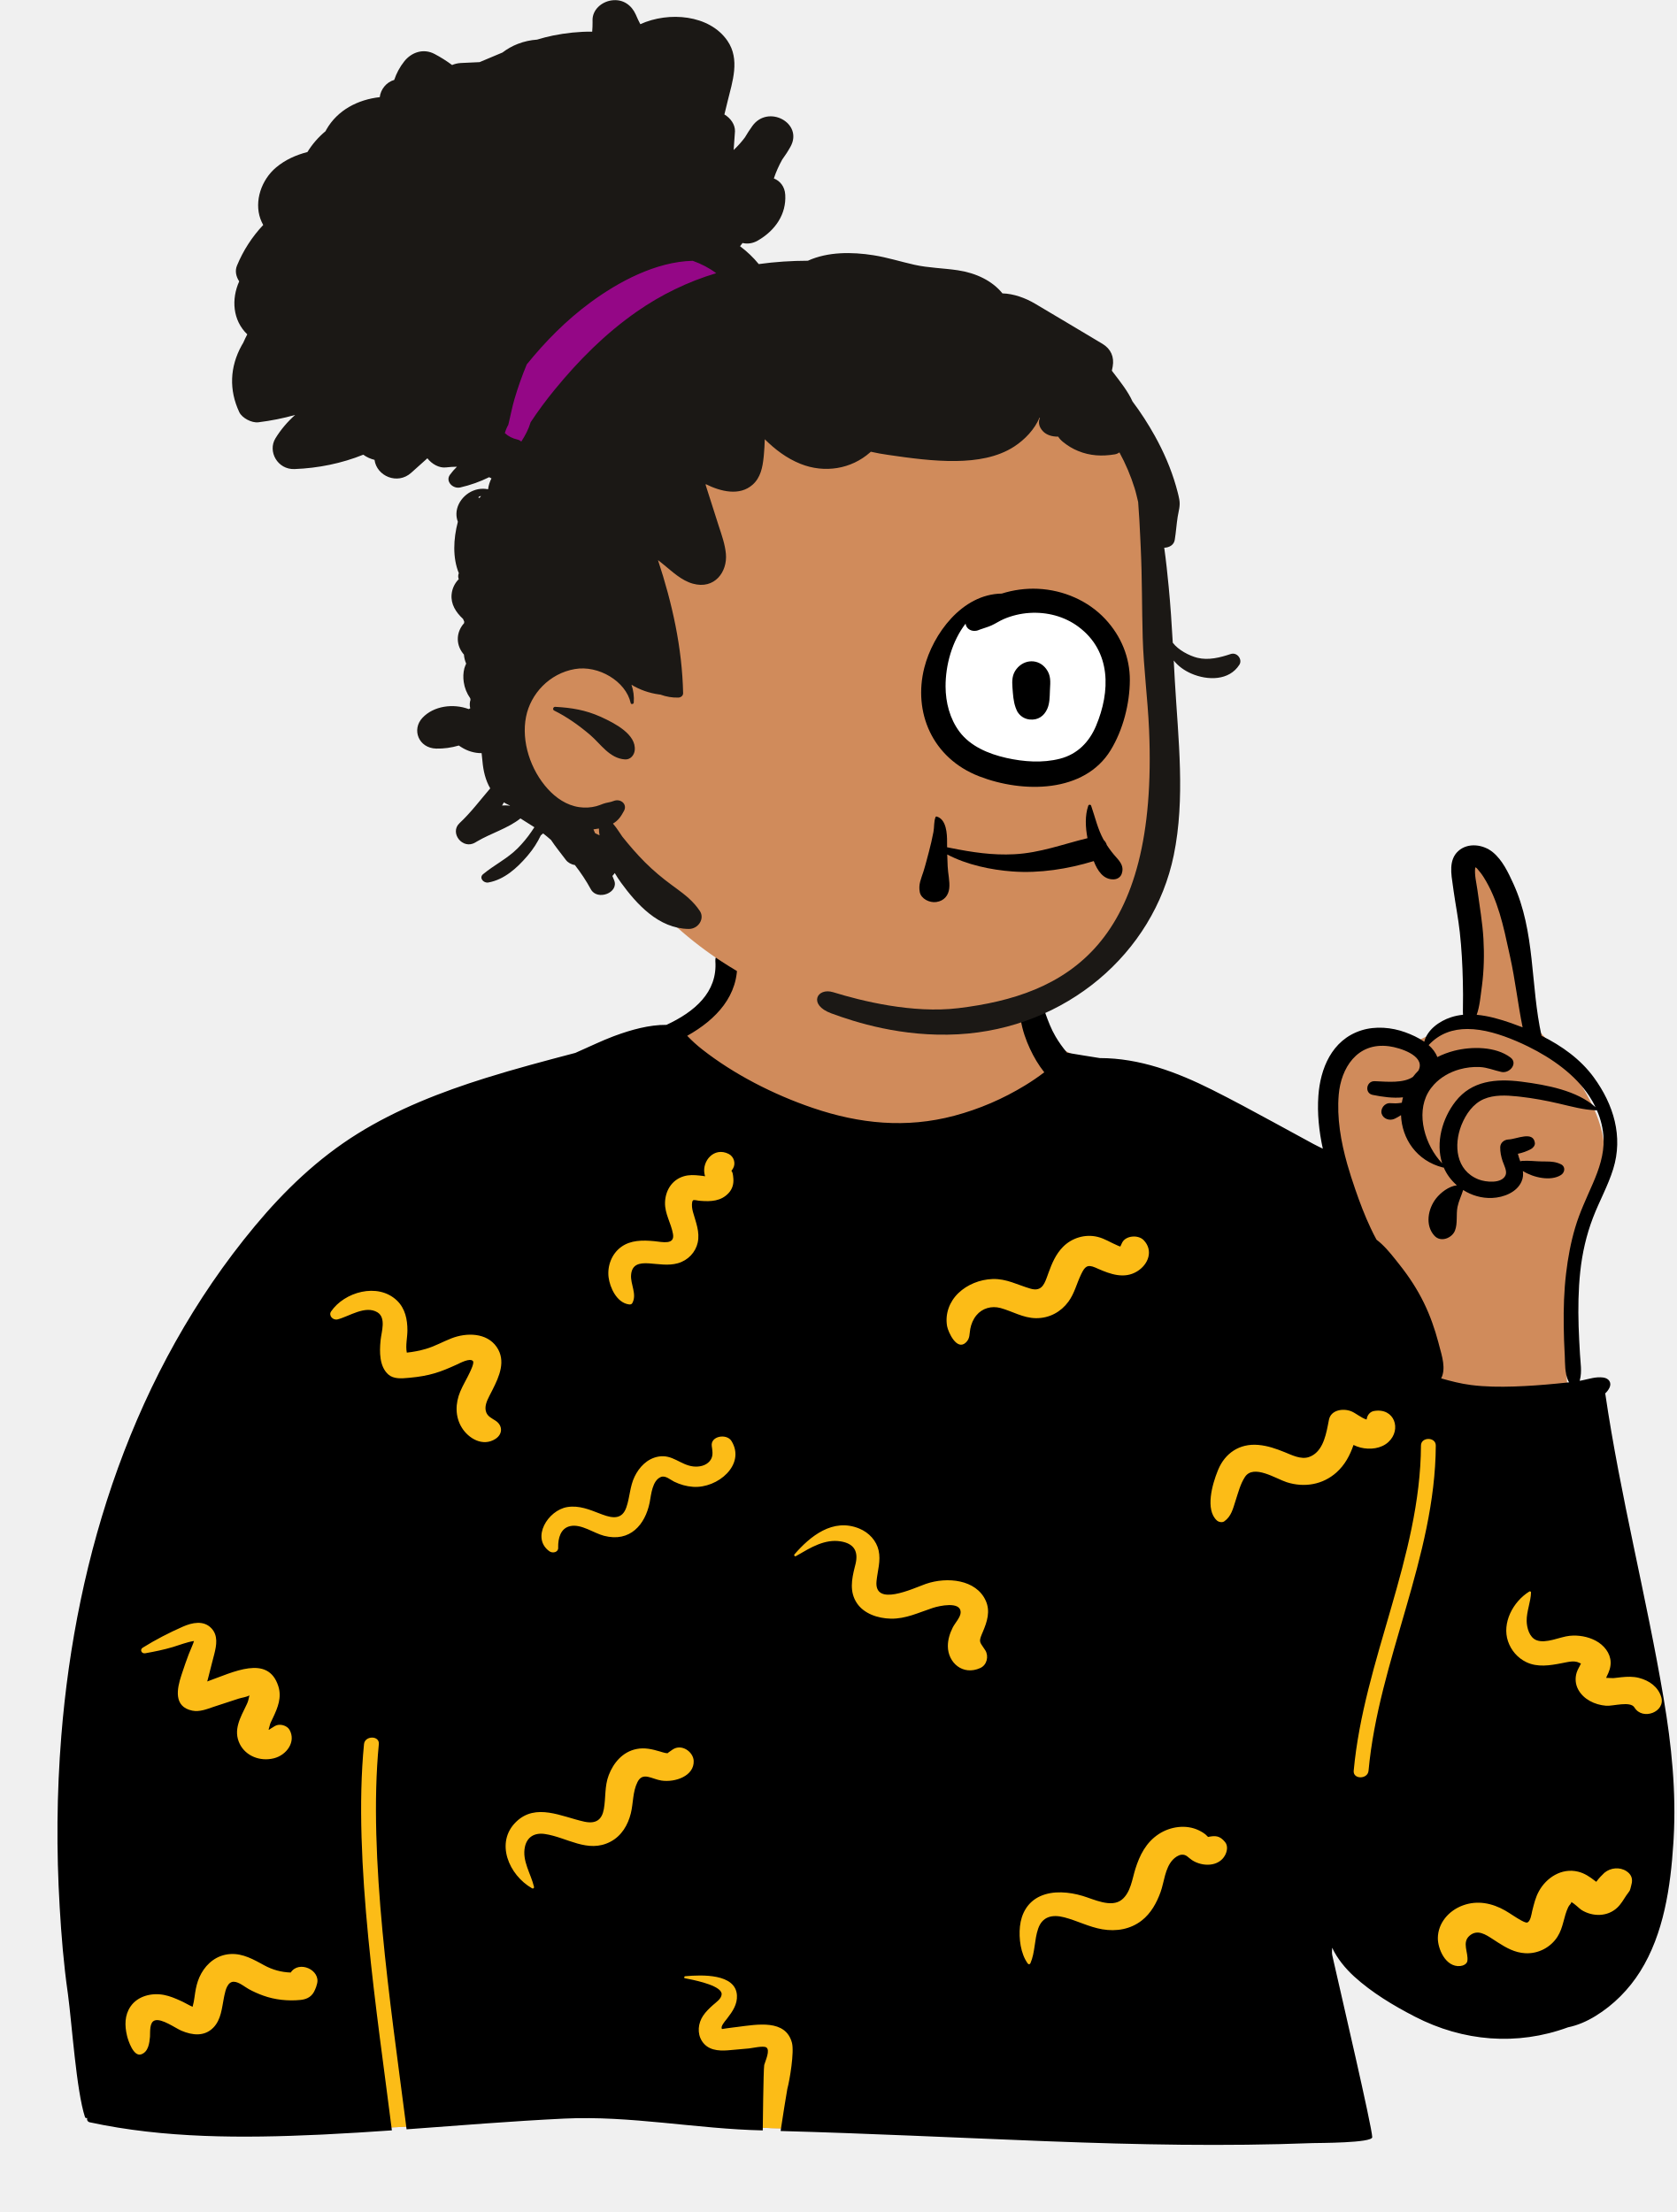
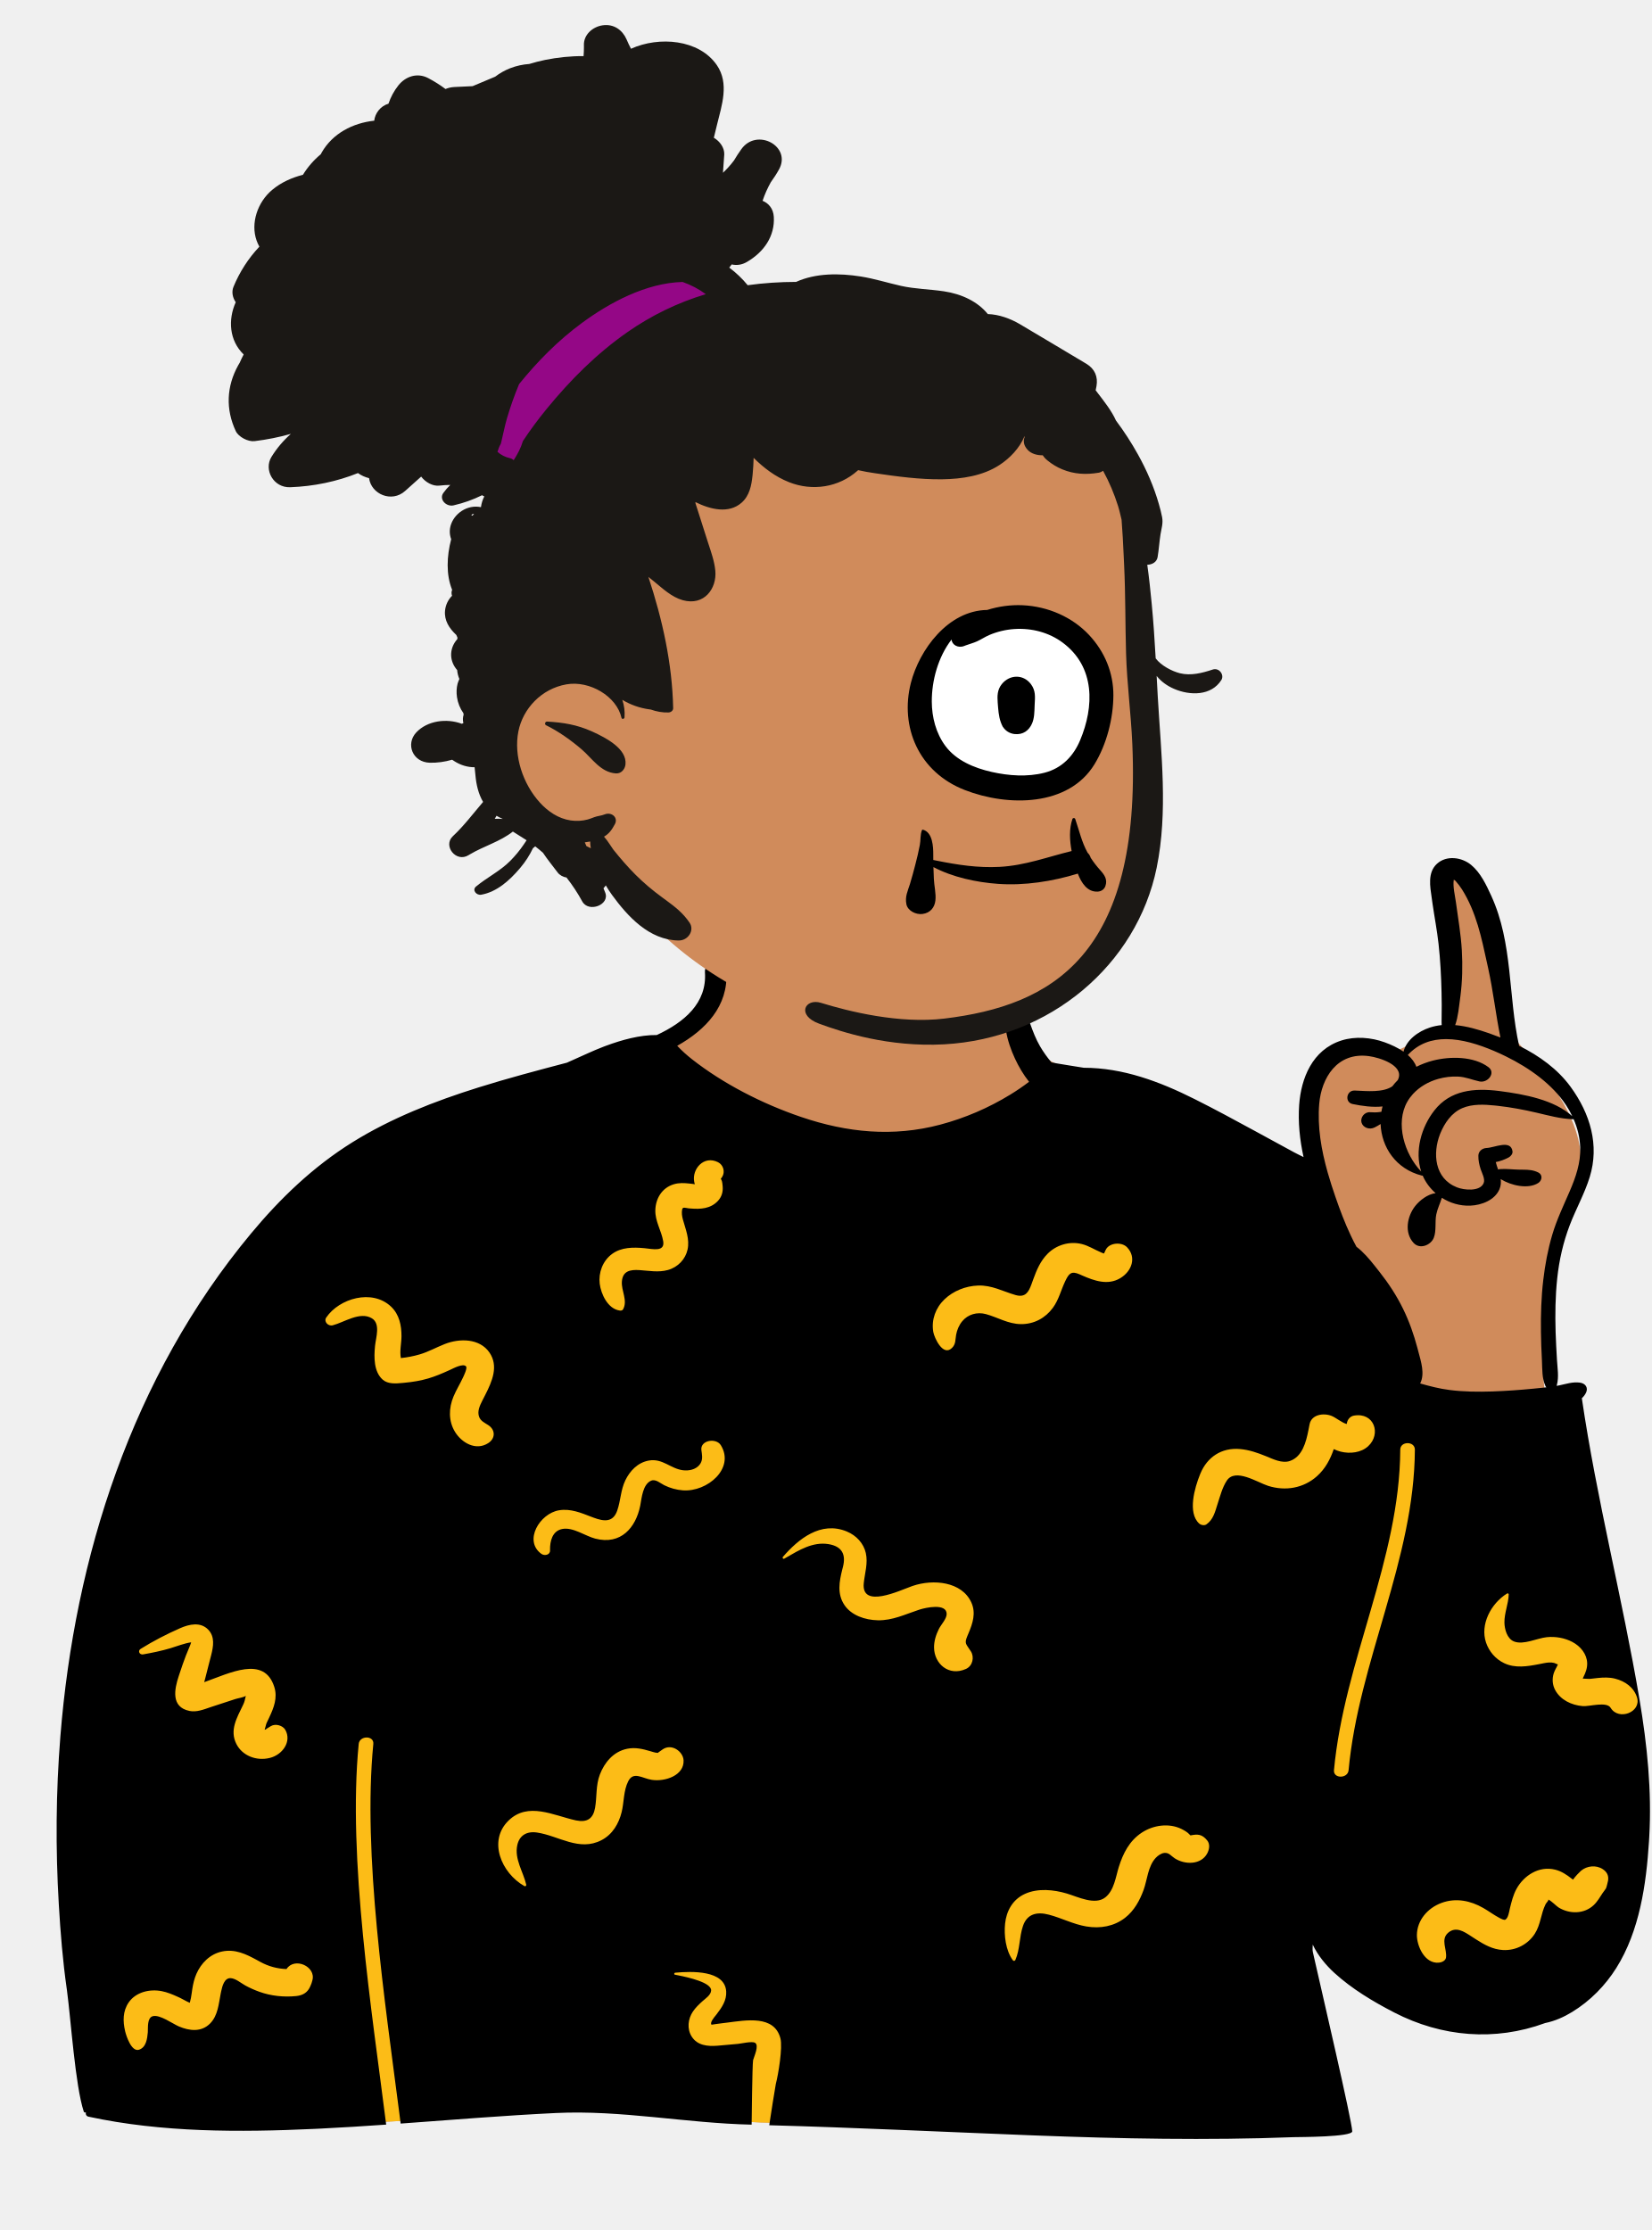
- <svg xmlns="http://www.w3.org/2000/svg" width="222" height="293" viewBox="0 0 222 293" fill="none">
+ <svg xmlns="http://www.w3.org/2000/svg" width="200" height="270" viewBox="0 0 222 293" fill="none">
  <path fill-rule="evenodd" clip-rule="evenodd" d="M202.083 133.076C199.55 126.636 201.452 118.482 196.232 113.153C194.688 112.287 193.869 112.769 193.234 114.28C192.85 116.268 191.951 123.112 195.184 123.109C195.591 127.384 195.337 131.69 194.341 135.885C191.955 135.532 190.216 136.664 188.475 137.506C187.177 138.133 185.879 138.6 184.312 138.169C177.841 137.116 175.997 143.389 175.919 148.509C175.824 151.007 175.569 156.831 174.377 159.255C168.982 148.94 157.652 144.244 146.856 141.925C145.163 141.493 143.719 140.902 142.634 139.893C133.538 136.577 137.907 125.714 133.723 119.471C127.172 112.048 119.306 109.913 109.396 111.185C100.725 112.07 94.831 120.201 95.365 127.877C95.526 129.443 94.508 131.09 93.909 132.702C87.924 139.314 78.611 142.272 70.6 146.267C43.884 158.322 34.625 167.534 24.243 193.185C19.386 202.837 13.573 212.203 11.643 222.832C9.375 235.358 9.367 248.18 10.157 260.828C8.683 260.992 10.287 270.715 11.58 274.083C12.024 275.238 13.085 276.07 14.408 276.051C17.069 277.245 23.317 282.056 26.1 281.897C35.092 281.386 43.833 282.176 52.497 281.767C61.87 281.325 71.152 279.711 80.565 279.92C96.98 280.285 85.228 281.185 102.211 281.897C112.932 282.353 152.045 276.948 162.736 277.83C171.431 279.519 175.398 276.672 174.072 268.285C173.581 265.07 172.015 257.921 177.167 257.618C179.604 257.879 181.622 260.127 183.448 261.441C199.575 272.525 216.05 264.544 217.349 246.321C219.793 231.037 223.22 227.427 215.77 212.164C192.2 155.347 227.711 163.066 203.735 136.453C201.862 137.958 202.338 133.941 202.083 133.076Z" fill="#D08B5B" />
  <path fill-rule="evenodd" clip-rule="evenodd" d="M88.913 145.199C104.274 152.432 116.422 156.049 125.357 156.049C134.292 156.049 150.029 157.733 172.568 161.101L183.697 183.682L208.256 188.111L208.365 188.702C209.561 195.038 211.847 202.707 215.77 212.163C223.22 227.425 219.793 231.036 217.349 246.32C216.05 264.542 199.575 272.524 183.448 261.439C181.622 260.126 179.604 257.877 177.167 257.616C172.118 257.914 173.521 264.786 174.041 268.086L174.072 268.284C175.398 276.67 171.431 279.518 162.736 277.829C152.045 276.946 112.932 282.352 102.211 281.895C85.228 281.184 96.98 280.284 80.565 279.919C71.152 279.709 61.87 281.324 52.497 281.766C44.289 282.153 36.011 281.464 27.517 281.825L14.408 276.05C9.56 244.001 10.296 222.988 16.618 213.009C22.907 203.08 31.329 186.758 41.884 164.043C42.046 163.883 42.209 163.725 42.373 163.568L88.913 145.199Z" fill="#FCBC17" />
  <path fill-rule="evenodd" clip-rule="evenodd" d="M193.126 112.73C194.412 111.562 196.457 111.853 197.711 112.89C198.988 113.944 199.756 115.601 200.411 117.029C203.352 123.449 202.667 130.479 204.155 137.196C206.877 138.553 209.334 140.325 211.075 142.709C213.718 146.331 214.973 150.548 213.647 154.84C212.962 157.061 211.799 159.119 210.969 161.292C210.083 163.606 209.54 166.011 209.28 168.454C209.025 170.851 208.991 173.262 209.064 175.669C209.103 176.916 209.175 178.16 209.246 179.404C209.31 180.519 209.524 181.683 209.235 182.775L209.199 182.901C209.312 182.885 209.423 182.864 209.533 182.842C210.481 182.647 211.315 182.343 212.304 182.463C213.075 182.556 213.475 183.15 213.149 183.821C213.007 184.113 212.817 184.358 212.589 184.566C214.578 198.141 218.051 211.498 220.336 225.03C221.372 231.169 222.003 237.326 221.647 243.542L221.61 244.159C221.247 249.866 220.355 256.155 217.214 261.146C215.746 263.483 213.728 265.556 211.283 267.05C210.164 267.734 208.964 268.269 207.66 268.536C200.905 271.02 193.761 270.411 187.391 267.127C184.527 265.652 181.669 263.931 179.33 261.797C178.194 260.759 177.097 259.438 176.424 257.994C176.426 258.318 176.363 258.649 176.434 258.969L176.575 259.6C177.636 264.291 181.68 281.628 181.733 283.083C181.762 283.869 174.603 283.85 173.826 283.873L173.804 283.874C162.209 284.32 150.607 284.082 139.018 283.64L138.103 283.605C126.864 283.165 114.634 282.575 103.383 282.272L103.406 282.099C103.541 281.165 104.196 277.017 104.269 276.699L104.272 276.688C104.591 275.502 105.206 271.811 104.882 270.587C104.048 267.434 100.29 268.154 97.646 268.488L97.089 268.556C96.661 268.61 95.619 268.751 95.629 268.761C95.348 268.491 96.016 267.724 96.181 267.519L96.313 267.35C97.023 266.432 97.666 265.479 97.596 264.296C97.425 261.407 92.953 261.57 90.756 261.77C90.601 261.784 90.537 262.008 90.716 262.041L91.149 262.125C92.543 262.401 95.64 263.105 95.57 264.17C95.53 264.775 94.832 265.221 94.406 265.602C93.936 266.023 93.469 266.475 93.122 266.991C92.454 267.984 92.303 269.324 92.963 270.358C93.725 271.551 95.077 271.69 96.43 271.582L96.507 271.575C96.805 271.55 97.103 271.523 97.401 271.496L99.188 271.335C99.63 271.295 101.052 270.952 101.468 271.189C102.056 271.525 101.349 273.015 101.216 273.506L101.209 273.541C101.095 274.252 101.026 281.7 101.015 282.192C92.247 282.004 83.477 280.204 74.71 280.627C67.744 280.963 60.797 281.543 53.845 282.047L53.669 280.669C51.742 265.666 48.721 245.869 50.171 231.029C50.285 229.867 48.32 229.874 48.207 231.029C46.708 246.374 49.99 266.988 51.899 282.186C48.939 282.393 45.978 282.582 43.014 282.725L42.258 282.761C32.171 283.227 21.76 283.254 11.888 281.118C11.584 281.053 11.481 280.772 11.544 280.538C11.446 280.59 11.299 280.561 11.257 280.434C10.107 276.934 9.523 268.024 9.002 264.168L8.967 263.916C8.432 260.17 8.125 256.381 7.904 252.612C7.457 245.072 7.511 237.523 8.115 229.993C10.037 205.973 17.691 181.706 33.755 162.403C37.638 157.737 42.059 153.467 47.364 150.165C52.568 146.925 58.405 144.642 64.329 142.789C68.244 141.563 72.22 140.513 76.197 139.466C76.348 139.397 76.498 139.328 76.65 139.261L76.877 139.161C78.291 138.542 79.683 137.864 81.131 137.313L81.451 137.193C83.55 136.416 85.995 135.728 88.267 135.752C91.947 134.041 95.037 131.455 94.738 127.308C94.615 125.604 97.511 125.606 97.615 127.308C97.885 131.836 94.863 135.047 91.011 137.202L91.03 137.22L91.048 137.239C91.65 137.869 92.293 138.453 92.987 138.997C97.146 142.265 102.406 144.978 107.664 146.764C113.833 148.86 119.997 149.488 126.377 147.793C129.713 146.906 132.862 145.54 135.756 143.772C136.64 143.233 137.487 142.655 138.299 142.036C137.531 141.066 136.917 140.022 136.402 138.913C135.366 136.683 134.509 133.663 135.567 131.308C135.827 130.728 136.861 130.37 137.222 131.109C138.216 133.13 138.631 135.315 139.789 137.291C140.231 138.043 140.739 138.757 141.309 139.43C141.309 139.466 145.659 140.153 145.659 140.153C150.917 140.151 155.868 142.016 160.519 144.346C163.269 145.723 165.971 147.188 168.666 148.655L173.932 151.523C174.32 151.733 174.754 151.937 175.189 152.155C174.681 149.839 174.433 147.477 174.6 145.136C174.853 141.606 176.34 137.744 180.28 136.486C182.143 135.89 184.298 136.074 186.108 136.736C186.942 137.041 187.85 137.447 188.626 137.989C189.002 136.43 190.585 135.26 192.176 134.744C192.691 134.576 193.219 134.469 193.754 134.417C193.738 134.167 193.737 133.914 193.741 133.653L193.744 133.456C193.769 132.301 193.759 131.145 193.732 129.991C193.683 127.804 193.57 125.663 193.329 123.483C193.129 121.678 192.78 119.894 192.521 118.096L192.413 117.324C192.195 115.802 191.828 113.906 193.126 112.73ZM34.956 260.303L34.518 260.062C33.08 259.279 31.599 258.557 29.858 258.919C28.199 259.265 27.022 260.508 26.404 261.909C26.112 262.571 25.959 263.239 25.847 263.944C25.784 264.339 25.741 264.737 25.666 265.13L25.64 265.252C25.607 265.409 25.554 265.627 25.507 265.816C25.054 265.632 24.599 265.34 24.228 265.167L23.929 265.028C23.228 264.706 22.499 264.399 21.735 264.25C20.08 263.927 18.244 264.394 17.298 265.763C16.489 266.933 16.505 268.313 16.815 269.625L16.837 269.716C16.971 270.261 17.665 272.441 18.675 272.123C19.656 271.813 19.787 270.609 19.862 269.806L19.867 269.729C19.901 269.124 19.771 267.852 20.513 267.622C21.441 267.336 23.226 268.647 24.034 268.989C25.478 269.602 27.065 269.782 28.241 268.591C29.295 267.523 29.384 265.959 29.656 264.604L29.727 264.263C29.872 263.574 30.151 262.475 30.977 262.502C31.651 262.525 32.391 263.17 32.947 263.477C33.56 263.815 34.197 264.096 34.863 264.337C36.417 264.897 38.144 265.076 39.797 264.911C40.755 264.815 41.378 264.393 41.717 263.562C41.831 263.318 41.919 263.066 41.979 262.806C42.516 260.944 39.584 259.616 38.503 261.281C37.255 261.237 36.094 260.927 34.956 260.303ZM215.402 247.856C214.507 247.267 213.293 247.394 212.494 248.057L212.447 248.099C212.225 248.296 211.726 248.81 211.403 249.262L211.301 249.189C211.285 249.178 211.269 249.166 211.254 249.155L211.21 249.121C210.549 248.606 209.859 248.133 209.009 247.923C206.793 247.373 204.779 248.742 203.812 250.498C203.353 251.331 203.157 252.191 202.928 253.089L202.909 253.172C202.816 253.59 202.696 254.439 202.299 254.646C202.153 254.722 201.821 254.572 201.494 254.397C200.746 253.999 200.074 253.491 199.341 253.071C197.621 252.086 195.667 251.679 193.736 252.389C191.824 253.092 190.454 254.75 190.422 256.683C190.398 258.108 191.432 260.594 193.376 260.421C193.766 260.386 194.268 260.164 194.331 259.75C194.498 258.65 193.559 257.299 194.636 256.39C195.678 255.512 196.758 256.25 197.701 256.86L198.377 257.298C199.475 258.001 200.606 258.646 201.996 258.723C203.754 258.82 205.378 257.923 206.263 256.541C207.063 255.292 207.074 253.879 207.7 252.596C207.837 252.316 208.189 252.058 208.072 251.929C208.546 252.157 209.157 252.813 209.452 252.997C210.923 253.913 212.889 253.906 214.178 252.692C214.691 252.209 215.018 251.612 215.398 251.043C215.536 250.838 215.707 250.647 215.833 250.436C215.879 250.358 215.954 250.069 216.016 249.811L216.111 249.402L216.121 249.335C216.203 248.715 215.966 248.227 215.402 247.856ZM158.767 242.445C157.078 241.627 154.996 241.938 153.474 242.93C151.768 244.043 150.93 245.752 150.361 247.558C149.946 248.873 149.748 250.686 148.557 251.638C147.171 252.747 144.848 251.57 143.385 251.133C141.615 250.605 139.488 250.389 137.76 251.17C136.068 251.936 135.252 253.499 135.077 255.173C134.914 256.735 135.157 258.793 136.122 260.1C136.217 260.229 136.399 260.196 136.459 260.059C137.093 258.617 136.971 256.967 137.486 255.474C138.036 253.881 139.326 253.543 140.962 253.972C142.67 254.419 144.233 255.256 145.989 255.554C147.861 255.871 149.714 255.544 151.19 254.402C152.432 253.441 153.184 252.041 153.692 250.647C154.187 249.287 154.268 247.467 155.322 246.339C155.588 246.054 156.052 245.71 156.483 245.673C157.122 245.619 157.354 246.058 157.87 246.394C159.233 247.282 161.409 247.3 162.244 245.738C162.517 245.227 162.653 244.501 162.244 244C161.527 243.123 160.939 243.13 159.993 243.32C159.963 243.296 159.93 243.266 159.892 243.225L159.863 243.193C159.613 242.9 159.127 242.62 158.767 242.445ZM91.868 233.229C91.811 232.054 90.281 230.928 89.073 231.748C88.878 231.879 88.686 232.013 88.498 232.152L88.421 232.229V232.229C88.196 232.228 87.987 232.174 87.765 232.109L87.377 231.993C86.358 231.695 85.378 231.455 84.29 231.675C82.418 232.054 81.231 233.545 80.621 235.127C80.053 236.602 80.239 238.107 79.973 239.619C79.72 241.052 78.922 241.612 77.424 241.305L77.347 241.288C74.367 240.63 70.971 238.787 68.358 241.313C65.535 244.042 67.382 248.376 70.472 250.129C70.607 250.206 70.756 250.08 70.725 249.949C70.315 248.187 69.117 246.505 69.518 244.634C69.796 243.338 70.772 242.724 72.165 242.931C75.095 243.366 77.835 245.521 80.839 243.957C82.34 243.175 83.167 241.707 83.541 240.203C83.878 238.85 83.782 237.323 84.428 236.046C85.134 234.649 86.323 235.662 87.604 235.853C89.417 236.123 91.964 235.245 91.868 233.229ZM190.149 191.477C190.155 190.31 188.191 190.309 188.186 191.477C188.113 206.257 180.623 219.92 179.278 234.553C179.171 235.716 181.136 235.709 181.242 234.553C182.588 219.915 190.077 206.281 190.149 191.477ZM27.99 215.672C26.956 214.591 25.441 214.927 24.211 215.468C22.363 216.282 20.595 217.196 18.899 218.253C18.482 218.513 18.745 219.078 19.236 218.991C20.479 218.77 21.689 218.523 22.896 218.165C23.802 217.896 24.746 217.506 25.691 217.367C25.632 217.568 25.56 217.765 25.475 217.958C25.32 218.354 25.14 218.742 24.987 219.139C24.683 219.93 24.409 220.733 24.143 221.537L24.011 221.938C23.458 223.623 22.921 226.074 25.471 226.592C26.417 226.784 27.355 226.404 28.235 226.105L28.416 226.044L31.627 224.994C32.009 224.869 32.718 224.781 33.035 224.562L32.984 224.787C32.918 225.086 32.854 225.379 32.715 225.676L32.637 225.84C31.84 227.509 30.834 229.179 31.764 231.024C32.561 232.605 34.444 233.355 36.26 232.906C37.984 232.48 39.233 230.687 38.34 229.127C38.007 228.545 37.033 228.261 36.415 228.624L36.248 228.726C36.053 228.844 35.718 229.045 35.71 229.083C35.664 229.094 35.615 229.105 35.566 229.116C35.67 228.833 35.741 228.398 35.832 228.206L36.168 227.501C36.793 226.178 37.335 224.831 36.858 223.347C35.492 219.096 30.861 221.513 27.445 222.726C27.495 222.547 27.544 222.369 27.586 222.195C27.733 221.58 27.895 220.968 28.054 220.355L28.381 219.091C28.675 217.926 28.904 216.628 27.99 215.672ZM202.763 210.928C202.766 210.827 202.632 210.75 202.538 210.809C200.354 212.164 198.893 214.994 199.713 217.405C200.112 218.576 200.959 219.603 202.149 220.171C203.628 220.878 205.261 220.609 206.815 220.307L207.475 220.176C207.94 220.086 208.399 220.02 208.872 220.14C209.035 220.182 209.223 220.313 209.378 220.341C209.314 220.441 209.246 220.615 209.212 220.679L209.099 220.888C208.986 221.1 208.876 221.32 208.807 221.543C208.575 222.29 208.632 223.092 209.008 223.788C209.709 225.087 211.178 225.818 212.708 225.942C213.619 226.017 215.916 225.28 216.459 226.173C217.536 227.945 220.605 226.753 220.008 224.791C219.605 223.465 218.461 222.608 217.043 222.249C216.288 222.058 215.506 222.084 214.738 222.162C214.437 222.193 214.137 222.236 213.836 222.265L213.61 222.284C213.669 222.28 212.986 222.265 212.711 222.248L212.77 222.103C212.778 222.082 212.786 222.064 212.793 222.05C213.099 221.447 213.325 220.847 213.307 220.173C213.273 218.958 212.421 217.898 211.302 217.313C210.27 216.774 209.042 216.558 207.869 216.679C206.58 216.811 204.747 217.754 203.48 217.257C202.524 216.883 202.2 215.577 202.185 214.722C202.163 213.433 202.724 212.212 202.763 210.928ZM113.81 202.476C110.296 201.021 107.279 203.507 105.217 205.886C105.11 206.009 105.244 206.216 105.412 206.12L105.686 205.962C107.369 204.988 109.236 203.836 111.322 204.168C113.211 204.468 113.679 205.609 113.303 207.164L113.192 207.602C112.793 209.203 112.486 210.86 113.481 212.349C114.421 213.755 116.254 214.369 117.97 214.407C119.951 214.45 121.66 213.6 123.47 213.007L123.613 212.961C124.382 212.716 127.187 212.075 127.226 213.534C127.244 214.2 126.471 214.984 126.174 215.583C125.785 216.367 125.526 217.19 125.53 218.061C125.542 220.232 127.504 221.996 129.826 220.943C130.729 220.533 130.961 219.358 130.491 218.603C129.828 217.539 129.559 217.594 130.024 216.476L130.158 216.162C130.729 214.815 131.185 213.428 130.542 212.015C129.259 209.192 125.413 208.85 122.665 209.785L122.564 209.82C120.854 210.432 115.731 212.883 116.084 209.417C116.223 208.051 116.672 206.742 116.358 205.361C116.067 204.08 115.098 203.01 113.81 202.476ZM96.878 190.882C96.237 189.839 94.084 190.212 94.262 191.536L94.319 191.948C94.392 192.512 94.408 193.042 93.986 193.543C93.474 194.152 92.598 194.336 91.802 194.243C90.118 194.046 89.043 192.604 87.19 192.941C85.685 193.214 84.646 194.351 84.044 195.59C83.407 196.903 83.421 198.326 82.946 199.677C82.4 201.232 81.234 201.16 79.779 200.616L79.466 200.498C78.074 199.963 76.677 199.37 75.126 199.625C72.55 200.049 70.331 203.706 72.745 205.472C73.181 205.791 73.942 205.624 73.924 205.022L73.921 204.907C73.909 203.81 74.209 202.395 75.571 202.136C77.015 201.862 78.646 203.079 79.987 203.429C83.461 204.336 85.439 201.923 86.029 199.068L86.05 198.959C86.239 197.96 86.388 196.111 87.519 195.643C88.123 195.394 88.767 196.008 89.271 196.255C90.055 196.639 90.896 196.883 91.783 196.945C95.063 197.176 98.79 193.991 96.878 190.882ZM178.958 186.94C177.877 186.508 176.265 186.748 176.001 188.05L175.841 188.87C175.527 190.452 175.027 192.431 173.341 193.001C172.287 193.358 171.077 192.733 170.132 192.352C168.996 191.894 167.889 191.501 166.646 191.393C164.123 191.172 162.244 192.519 161.352 194.625L161.274 194.813C160.554 196.582 159.582 199.966 161.158 201.401C161.388 201.611 161.851 201.713 162.134 201.518C163.065 200.873 163.3 199.813 163.62 198.819L163.647 198.734C163.987 197.702 164.265 196.565 164.877 195.635C166.016 193.906 168.986 195.88 170.415 196.336C172.762 197.084 175.195 196.647 176.988 195.046C178.121 194.035 178.79 192.754 179.251 191.399C179.545 191.54 179.85 191.661 180.179 191.743C181.431 192.056 182.916 191.891 183.869 191.015C185.658 189.372 184.688 186.425 181.96 186.901C181.423 186.995 181.07 187.469 181.007 187.952L180.97 188.029V188.029C180.284 187.819 179.533 187.17 178.958 186.94ZM52.56 172.258C50.011 169.837 45.589 171.149 43.845 173.717C43.484 174.249 44.081 174.924 44.716 174.763C46.233 174.377 48.374 172.857 49.978 173.824C51.166 174.541 50.52 176.415 50.411 177.463L50.395 177.619C50.258 179.046 50.226 180.998 51.43 182.066C52.123 182.681 53.186 182.598 54.099 182.51L54.39 182.482C55.467 182.382 56.537 182.207 57.569 181.901C58.517 181.62 59.416 181.238 60.307 180.833L60.53 180.732C60.924 180.551 62.24 179.835 62.634 180.285C62.839 180.52 62.33 181.548 62.224 181.777C61.825 182.64 61.316 183.452 60.95 184.33C60.304 185.877 60.25 187.622 61.157 189.098C62.036 190.528 63.94 191.687 65.628 190.588C66.594 189.959 66.591 188.814 65.628 188.185C65.118 187.852 64.604 187.632 64.393 187.073C64.118 186.345 64.472 185.572 64.815 184.897L65.225 184.095C66.133 182.303 67.04 180.242 65.771 178.41C64.461 176.519 61.798 176.489 59.783 177.277C58.633 177.727 57.584 178.33 56.386 178.678C55.557 178.919 54.725 179.079 53.876 179.168C53.687 178.224 53.955 177.169 53.957 176.231C53.962 174.808 53.674 173.317 52.56 172.258ZM183.977 138.588C179.676 138.005 177.594 141.556 177.297 144.976C177.03 148.081 177.575 151.194 178.427 154.213C178.746 155.333 179.104 156.439 179.48 157.526C180.083 159.274 180.739 161.019 181.537 162.7C181.78 163.208 182.025 163.718 182.3 164.207C183.242 164.92 184.048 165.88 184.78 166.803L185.262 167.413V167.413L185.391 167.577C186.635 169.15 187.698 170.781 188.567 172.556C189.395 174.246 190.011 176.008 190.49 177.806L190.607 178.255C190.976 179.639 191.519 181.291 190.862 182.58C192.151 182.946 193.432 183.28 194.802 183.456C196.692 183.701 198.658 183.717 200.566 183.654C202.409 183.591 204.25 183.458 206.085 183.278L207.407 183.144C207.544 183.129 207.68 183.114 207.817 183.098C207.766 183.039 207.721 182.974 207.689 182.901C207.218 181.859 207.279 180.65 207.227 179.529L207.221 179.404C207.152 178.16 207.11 176.916 207.093 175.67C207.061 173.331 207.13 170.985 207.407 168.658C207.647 166.621 208.023 164.583 208.61 162.605C209.202 160.599 210.105 158.716 210.94 156.79C211.764 154.886 212.444 152.931 212.371 150.855C212.324 149.536 212.01 148.253 211.477 147.041C211.452 147.059 211.421 147.072 211.384 147.07C209.712 147.013 208.129 146.567 206.514 146.191C204.8 145.79 203.045 145.461 201.292 145.266L200.92 145.226C199.459 145.074 197.868 145.001 196.518 145.579C195.057 146.207 194.137 147.603 193.582 148.942L193.52 149.096C192.535 151.635 192.761 155.024 195.809 156.225C196.754 156.599 198.911 156.828 199.397 155.645C199.616 155.106 199.167 154.308 198.997 153.799C198.798 153.191 198.668 152.593 198.683 151.958C198.695 151.402 199.155 150.982 199.741 150.937L199.795 150.934C200.86 150.891 203.057 149.758 203.271 151.389C203.313 151.707 203.05 152.04 202.773 152.194C202.213 152.5 201.629 152.704 201.02 152.828C201.103 153.168 201.221 153.501 201.337 153.832C201.405 153.801 201.481 153.78 201.562 153.773C202.463 153.705 203.354 153.837 204.255 153.846L204.748 153.849C205.447 153.856 206.056 153.89 206.735 154.224C207.36 154.533 207.25 155.305 206.735 155.636C205.382 156.502 203.092 155.994 201.683 155.115C201.744 155.561 201.715 156.017 201.508 156.495C200.9 157.914 199.154 158.621 197.593 158.682C196.206 158.736 194.881 158.333 193.774 157.626C193.548 158.372 193.184 159.088 193.027 159.861C192.821 160.876 193.067 162.063 192.684 163.017C192.301 163.978 190.821 164.622 189.964 163.679C188.709 162.301 189.1 160.119 190.202 158.723C190.789 157.984 191.854 157.137 192.939 157.003C192.185 156.348 191.581 155.539 191.201 154.646C191.174 154.657 191.142 154.66 191.108 154.65C187.58 153.76 185.661 150.809 185.543 147.711C185.283 147.884 185.013 148.038 184.73 148.176C184.055 148.512 183.189 148.217 182.98 147.521C182.789 146.873 183.346 146.073 184.129 146.127C184.576 146.161 185.025 146.163 185.469 146.095C185.531 146.086 185.589 146.075 185.651 146.064C185.69 145.826 185.742 145.588 185.805 145.352C184.473 145.493 183.078 145.291 181.79 145.028C180.68 144.804 180.938 143.174 182.055 143.213L182.234 143.22C183.7 143.285 185.863 143.503 187.119 142.646C187.34 142.352 187.585 142.073 187.85 141.81C187.885 141.744 187.914 141.674 187.941 141.602C188.616 139.807 185.418 138.782 183.977 138.588ZM145.371 163.837C143.697 163.423 141.935 163.986 140.783 165.154C139.816 166.135 139.315 167.339 138.867 168.571L138.611 169.279C138.239 170.282 137.811 171.078 136.481 170.696C134.776 170.206 133.298 169.352 131.444 169.419C129.758 169.48 128.109 170.15 126.936 171.271C125.736 172.419 125.163 174.017 125.417 175.593L125.434 175.689C125.567 176.415 126.716 179.004 127.935 177.812C128.479 177.281 128.371 176.692 128.5 176.016C128.623 175.373 128.886 174.742 129.316 174.22C130.079 173.295 131.306 172.934 132.506 173.261C134.088 173.693 135.486 174.583 137.19 174.604C138.983 174.626 140.506 173.768 141.495 172.42C142.293 171.332 142.578 170.059 143.14 168.876L143.194 168.763C143.666 167.789 143.987 167.438 145.068 167.903L145.445 168.071C147.063 168.78 148.883 169.43 150.556 168.429C152.11 167.5 152.772 165.632 151.465 164.272C150.744 163.521 149.075 163.649 148.606 164.612C148.524 164.778 148.447 164.946 148.372 165.114C148.229 165.074 148.09 165.025 147.958 164.956C147.081 164.592 146.32 164.071 145.371 163.837ZM96.492 152.841C94.583 151.891 92.988 153.76 93.293 155.448L93.308 155.521C93.319 155.572 93.345 155.684 93.377 155.811C93.28 155.8 93.183 155.784 93.087 155.761L92.643 155.711C91.946 155.637 91.27 155.598 90.571 155.804C88.924 156.292 88.113 157.771 88.073 159.287C88.034 160.797 88.88 162.015 89.129 163.458C89.383 164.933 87.729 164.512 86.649 164.404L86.607 164.4C85.105 164.259 83.525 164.257 82.277 165.161C80.987 166.094 80.416 167.707 80.598 169.184C80.763 170.518 81.667 172.571 83.305 172.782C83.466 172.803 83.65 172.77 83.734 172.621C84.396 171.432 83.474 170.119 83.578 168.865C83.693 167.485 84.646 167.256 85.959 167.345C87.234 167.432 88.505 167.681 89.764 167.33C91.13 166.949 92.121 165.867 92.402 164.591C92.711 163.184 92.143 161.875 91.774 160.539C91.652 160.095 91.592 159.648 91.676 159.194C91.694 159.096 91.787 159.005 91.82 158.967C92.03 158.93 92.344 159.023 92.523 159.041L92.778 159.064C94.161 159.179 95.493 159.102 96.482 158.047C96.988 157.506 97.175 156.845 97.125 156.148L97.099 155.866C97.072 155.595 97.021 155.238 96.868 155.089L96.866 155.082V155.082C96.917 155.018 96.966 154.953 97.01 154.885L97.053 154.817C97.477 154.165 97.231 153.209 96.492 152.841ZM194.341 136.299C192.439 136.299 190.641 136.872 189.203 138.434C189.716 138.885 190.126 139.408 190.352 140.022C191.056 139.666 191.803 139.388 192.566 139.19C194.895 138.59 198.082 138.599 200.041 140.074C201.067 140.845 199.94 142.227 198.835 141.989C197.846 141.776 196.987 141.382 195.949 141.337C195.048 141.296 194.164 141.405 193.3 141.645C191.982 142.012 190.784 142.708 189.903 143.666C189.608 143.988 189.35 144.337 189.134 144.713C187.49 147.596 188.729 151.729 191 154.102C190.109 151.369 190.997 148.147 192.772 145.883C194.909 143.157 198.105 142.848 201.471 143.273L201.582 143.288C204.84 143.712 208.873 144.453 211.308 146.662C211.065 146.152 210.785 145.658 210.47 145.18C208.625 142.374 205.564 140.185 202.387 138.624C201.855 138.359 201.317 138.114 200.782 137.887C198.747 137.024 196.479 136.299 194.341 136.299ZM195.381 114.889L195.374 114.921C195.372 114.927 195.371 114.933 195.369 114.939C195.256 115.86 195.522 116.918 195.657 117.848L195.676 117.98C195.961 120.097 196.336 122.215 196.459 124.348C196.578 126.399 196.532 128.526 196.265 130.568L196.226 130.859C196.069 131.971 195.975 133.277 195.568 134.419C197.134 134.557 198.7 135.022 200.124 135.516C200.634 135.695 201.142 135.883 201.648 136.083C201.015 132.975 200.676 129.823 199.989 126.725L199.854 126.109C199.106 122.682 198.405 119.233 196.474 116.167C196.216 115.759 195.938 115.417 195.624 115.052C195.555 114.968 195.474 114.914 195.381 114.889Z" fill="black" />
  <path fill-rule="evenodd" clip-rule="evenodd" d="M152.601 77.241C152.019 70.273 152.921 62.971 150.017 56.348C144.954 45.361 130.757 41.697 119.751 37.514C115.342 36.309 100.506 36.14 95.343 34.545C83.659 30.934 80.867 26.632 71.582 33.507C70.015 34.681 69.035 35.958 68.32 37.702L68.349 37.709C68.145 38.436 68.364 39.161 68.824 39.715C64.798 43.522 63.114 49.23 65.179 54.297C71.92 67.484 71.603 74.614 69.431 88.791C66.595 102.025 73.076 106.86 83.808 114.061C83.371 114.845 83.281 115.887 83.851 116.578C96.262 132.714 119.663 140.417 139.713 132.228C147.852 128.876 151.485 120.858 153.559 113.622C155.974 105.521 156.717 96.984 154.75 88.731C153.957 84.915 152.924 81.126 152.601 77.241Z" fill="#D08B5B" />
  <path fill-rule="evenodd" clip-rule="evenodd" d="M63.708 57.476L71.088 62.024L97.504 36.26L88.713 29.859C88.713 29.859 72.765 40.764 69.629 43.642C66.493 46.52 63.708 57.476 63.708 57.476Z" fill="#940786" />
  <path fill-rule="evenodd" clip-rule="evenodd" d="M81.011 0.049C82.517 -0.16 83.655 0.704 84.196 1.923L84.225 1.989C84.399 2.403 84.592 2.807 84.8 3.203C88.57 1.492 93.949 1.932 96.335 5.397C98.038 7.872 96.999 10.809 96.357 13.433L95.936 15.162C96.75 15.642 97.365 16.5 97.336 17.39L97.332 17.458L97.161 19.869C97.705 19.359 98.202 18.804 98.645 18.213C98.951 17.694 99.282 17.184 99.637 16.69C101.727 13.782 106.418 16.309 104.693 19.423C104.362 20.023 103.99 20.592 103.591 21.14C103.14 21.95 102.77 22.781 102.486 23.636C103.302 23.964 103.929 24.694 103.995 25.795C104.149 28.367 102.689 30.514 100.367 31.862C99.684 32.259 98.978 32.336 98.339 32.188C98.226 32.329 98.114 32.469 98.006 32.612C98.932 33.308 99.767 34.101 100.485 34.98C102.645 34.681 104.818 34.541 106.991 34.536C109.646 33.333 112.826 33.358 115.679 33.809C117.517 34.099 119.28 34.663 121.088 35.069C122.994 35.495 124.929 35.511 126.857 35.801C129.287 36.166 131.418 37.203 132.758 38.86C134.23 38.901 135.778 39.458 137.062 40.215C140.05 41.978 143.021 43.766 146.002 45.541C147.146 46.222 147.574 47.31 147.364 48.523L147.35 48.6L147.249 49.103L147.485 49.413C148.397 50.605 149.39 51.853 149.98 53.169C151.073 54.626 152.06 56.154 152.935 57.729C154.113 59.845 155.085 62.089 155.744 64.391C155.908 64.974 156.072 65.561 156.18 66.154C156.335 66.993 156.097 67.643 155.967 68.448C155.805 69.468 155.747 70.501 155.575 71.523C155.46 72.201 154.838 72.534 154.186 72.552C154.431 74.276 154.608 76.012 154.777 77.735C155.014 80.196 155.176 82.664 155.316 85.132C156.036 86.099 157.508 86.865 158.571 87.13C160.043 87.495 161.586 87.099 162.978 86.634C163.852 86.342 164.57 87.359 164.144 88.039C162.804 90.174 159.938 90.165 157.768 89.22C156.849 88.821 156.043 88.243 155.445 87.491C155.482 88.207 155.521 88.923 155.561 89.641L155.597 90.292C156.038 97.891 156.991 105.752 155.448 113.276C152.775 126.309 141.117 136.232 126.876 137.003C119.403 137.408 113.18 135.365 110.085 134.226C106.991 133.087 108.194 130.764 110.342 131.428C114.043 132.572 120.841 134.276 126.925 133.54C141.265 131.806 153.425 125.175 152.175 96.617C151.998 92.567 151.453 88.515 151.335 84.465C151.222 80.506 151.264 76.545 151.075 72.588L151.012 71.238C150.939 69.661 150.86 68.076 150.732 66.497C150.578 65.885 150.451 65.264 150.262 64.663C149.75 63.029 149.081 61.441 148.251 59.925C148.067 60.054 147.862 60.147 147.639 60.183C145.946 60.464 144.359 60.385 142.774 59.732C142.034 59.431 141.383 59.029 140.775 58.533C140.486 58.3 140.292 58.073 140.141 57.837C139.374 57.849 138.607 57.636 138.127 57.126C137.579 56.545 137.488 55.944 137.703 55.389L137.725 55.333L137.671 55.315C137.025 56.863 135.736 58.225 134.323 59.145C132.089 60.604 129.294 61.026 126.614 61.065C123.655 61.105 120.534 60.684 117.615 60.253C116.843 60.14 116.076 60.011 115.324 59.836C115.295 59.863 115.265 59.895 115.234 59.922C112.728 62.141 109.203 62.712 106.023 61.445C104.186 60.713 102.645 59.535 101.283 58.184C101.264 58.891 101.225 59.598 101.158 60.298L101.131 60.577C100.995 61.881 100.735 63.264 99.669 64.206C97.947 65.731 95.449 65.119 93.462 64.126C93.464 64.174 93.464 64.224 93.464 64.273C94.001 65.96 94.54 67.648 95.079 69.336L95.195 69.696C95.587 70.895 96.016 72.095 96.134 73.35C96.36 75.747 94.635 78.115 91.755 77.311C90.244 76.891 89.033 75.715 87.872 74.774L87.14 74.188C89.033 79.915 90.346 85.846 90.469 91.822C90.476 92.146 90.175 92.39 89.841 92.402C89.063 92.431 88.225 92.288 87.441 92.001C87.397 91.998 87.353 91.996 87.306 91.989C85.969 91.81 84.727 91.364 83.632 90.704C83.884 91.445 83.997 92.241 83.931 93.073C83.914 93.274 83.573 93.344 83.524 93.122C82.892 90.246 79.255 88.073 76.119 88.624C72.754 89.215 70.275 91.894 69.667 94.942C69.016 98.217 70.262 102.004 72.572 104.531C73.635 105.695 75.034 106.668 76.695 106.912C77.454 107.023 78.243 106.985 78.98 106.785C79.294 106.699 79.588 106.579 79.887 106.466C80.323 106.303 80.832 106.278 81.244 106.106C82.177 105.718 83.115 106.513 82.642 107.4C82.231 108.172 81.861 108.694 81.177 109.092C81.731 109.718 82.233 110.588 82.419 110.822C83.37 112.009 84.335 113.131 85.418 114.216C86.52 115.318 87.723 116.324 88.994 117.255L89.528 117.646C90.753 118.544 91.819 119.377 92.683 120.666C93.364 121.683 92.482 123.064 91.206 123.048C87.213 122.996 84.311 119.75 82.243 116.915C81.949 116.51 81.672 116.081 81.415 115.642C81.322 115.78 81.219 115.909 81.104 116.027L81.332 116.594C82.008 118.262 79.095 119.352 78.25 117.795C77.635 116.666 76.923 115.592 76.129 114.577C75.661 114.515 75.203 114.253 74.948 113.913C74.304 113.049 73.581 112.177 72.972 111.257C72.633 110.96 72.286 110.674 71.93 110.395C71.828 110.479 71.722 110.563 71.622 110.652C71.176 111.592 70.625 112.451 69.941 113.26L69.795 113.433C68.486 114.959 66.78 116.522 64.67 116.895C64.026 117.008 63.406 116.267 63.977 115.794C65.454 114.565 67.2 113.729 68.562 112.358C69.233 111.683 69.849 110.939 70.379 110.159L70.5 109.978C70.588 109.845 70.679 109.711 70.772 109.575C70.157 109.188 69.542 108.798 68.927 108.408C67.235 109.746 65.031 110.358 63.158 111.466L62.972 111.578C61.28 112.625 59.496 110.309 60.854 109.038C62.349 107.642 63.598 105.977 64.924 104.425C64.3 103.363 64.005 102.107 63.895 100.838C63.851 100.479 63.817 100.12 63.783 99.76C62.833 99.774 61.877 99.472 61.069 98.953L60.763 98.752C59.781 99.042 58.749 99.182 57.762 99.157C55.44 99.094 54.49 96.639 55.942 95.087C57.424 93.501 60.018 93.154 62.074 93.925C62.14 93.893 62.208 93.859 62.274 93.825C62.176 93.408 62.198 93.03 62.31 92.698L62.277 92.495C61.825 91.853 61.528 91.121 61.416 90.347C61.326 89.734 61.344 89.126 61.498 88.521C61.549 88.32 61.655 88.111 61.736 87.901C61.569 87.51 61.471 87.107 61.44 86.701C61.394 86.65 61.347 86.597 61.303 86.54C60.283 85.216 60.489 83.619 61.46 82.547C61.464 82.479 61.471 82.411 61.481 82.343C61.424 82.225 61.372 82.106 61.324 81.985C60.376 81.1 59.68 80.035 59.81 78.715C59.886 77.939 60.231 77.24 60.753 76.718C60.66 76.464 60.651 76.171 60.764 75.926C59.931 73.876 60.036 71.407 60.636 69.114C60.503 68.765 60.435 68.387 60.449 67.986C60.518 66.284 62.11 64.72 63.996 64.74C64.223 64.742 64.436 64.769 64.64 64.81L64.643 64.769C64.715 64.258 64.867 63.786 65.089 63.363C64.98 63.326 64.879 63.274 64.79 63.204C63.582 63.801 62.303 64.257 60.962 64.567C59.976 64.796 58.966 63.759 59.579 62.903C59.864 62.506 60.177 62.149 60.515 61.823C60.035 61.825 59.547 61.856 59.053 61.914C58.166 62.021 57.177 61.461 56.601 60.704C55.886 61.348 55.168 61.989 54.45 62.63C52.633 64.26 49.887 63.061 49.6 60.913C49.059 60.779 48.554 60.552 48.111 60.228C45.245 61.38 42.161 62.012 39.008 62.132C36.745 62.218 35.422 59.779 36.481 58.057C37.191 56.901 38.073 55.864 39.089 54.962C37.512 55.408 35.883 55.73 34.22 55.936C33.321 56.047 32.049 55.358 31.689 54.594C30.313 51.657 30.43 48.596 32.015 45.738C32.076 45.625 32.145 45.516 32.211 45.407C32.375 45.029 32.554 44.655 32.747 44.288C30.798 42.407 30.629 39.61 31.679 37.269C31.258 36.637 31.096 35.876 31.383 35.187C32.199 33.204 33.374 31.372 34.859 29.8C34.717 29.546 34.592 29.276 34.487 28.986C33.651 26.641 34.619 23.81 36.571 22.176C37.798 21.147 39.209 20.531 40.716 20.137C41.35 19.099 42.166 18.163 43.116 17.374C43.153 17.299 43.19 17.224 43.231 17.15C44.711 14.571 47.406 13.188 50.294 12.869C50.406 11.86 51.141 10.897 52.209 10.585C52.503 9.712 52.941 8.878 53.544 8.121C54.492 6.929 56.067 6.367 57.552 7.149C58.365 7.577 59.144 8.069 59.874 8.613C60.202 8.471 60.573 8.379 60.993 8.349L61.099 8.343L63.514 8.23C64.525 7.815 65.535 7.38 66.546 6.956C67.154 6.492 67.832 6.104 68.572 5.816C69.41 5.492 70.267 5.309 71.127 5.248C71.825 5.037 72.528 4.851 73.243 4.706C74.924 4.366 76.683 4.176 78.427 4.192C78.462 3.774 78.48 3.351 78.477 2.924L78.473 2.709C78.434 1.338 79.617 0.244 81.011 0.049ZM79.318 109.744C79.078 109.792 78.835 109.83 78.593 109.857C78.666 110.025 78.74 110.193 78.811 110.361C79.007 110.463 79.205 110.56 79.403 110.651C79.345 110.342 79.31 110.032 79.318 109.744ZM66.733 106.285L66.57 106.563C66.544 106.608 66.518 106.653 66.492 106.697C66.837 106.672 67.185 106.679 67.528 106.715L67.527 106.681C67.483 106.668 67.439 106.655 67.397 106.636C67.16 106.531 66.94 106.413 66.733 106.285ZM73.534 93.627C75.702 93.744 77.538 94.051 79.509 94.928L79.678 95.005C81.419 95.805 84.3 97.283 84.058 99.401C83.989 100.004 83.516 100.639 82.772 100.591C80.731 100.462 79.565 98.558 78.184 97.371C76.79 96.174 75.078 94.944 73.39 94.121C73.151 94.005 73.245 93.639 73.505 93.627L73.534 93.627ZM63.707 65.71C63.188 65.726 63.362 66.193 63.629 65.803C63.651 65.771 63.678 65.74 63.707 65.71ZM91.739 34.545C86.82 34.665 81.871 37.351 78.186 40.067C74.981 42.429 72.213 45.24 69.763 48.268C69.132 49.777 68.591 51.317 68.133 52.868C67.832 53.892 67.643 54.928 67.391 55.961L67.313 56.278C67.115 56.621 66.967 56.989 66.86 57.37C67.307 57.785 67.886 58.081 68.524 58.222C68.729 58.267 68.9 58.365 69.035 58.496C69.548 57.703 69.997 56.866 70.258 55.979L70.268 55.938C71.255 54.443 72.327 52.994 73.476 51.594C76.645 47.73 80.136 44.209 84.332 41.279C87.514 39.058 91.071 37.317 94.853 36.186C93.927 35.495 92.876 34.949 91.739 34.545Z" fill="#1B1815" />
  <path fill-rule="evenodd" clip-rule="evenodd" d="M136.237 102.907C143.151 102.907 148.756 97.63 148.756 91.122C148.756 84.614 143.151 79.338 136.237 79.338C129.323 79.338 123.718 84.614 123.718 91.122C123.718 97.63 129.323 102.907 136.237 102.907Z" fill="white" />
  <path fill-rule="evenodd" clip-rule="evenodd" d="M144.127 106.72C144.186 106.548 144.445 106.548 144.504 106.72C145.044 108.272 145.361 109.793 146.166 111.253C146.365 111.442 146.508 111.68 146.584 111.937C146.961 112.514 147.38 113.062 147.849 113.581C148.439 114.234 148.868 114.847 148.556 115.738C148.402 116.177 148.003 116.457 147.502 116.479C146.124 116.536 145.339 115.323 144.852 114.059C141.443 115.104 137.689 115.696 134.116 115.436C131.212 115.224 128.048 114.552 125.447 113.183C125.463 113.7 125.484 114.218 125.504 114.736C125.54 115.693 125.819 116.741 125.711 117.682C125.604 118.615 125.03 119.337 123.99 119.482C123.095 119.606 121.987 119.054 121.812 118.169C121.61 117.141 121.985 116.424 122.293 115.454C122.565 114.597 122.778 113.721 123.013 112.855C123.25 111.98 123.443 111.098 123.619 110.211C123.747 109.563 123.655 108.831 123.904 108.22C123.923 108.172 123.974 108.138 124.031 108.153C125.355 108.505 125.431 110.473 125.425 111.529L125.425 111.581C125.423 111.797 125.425 112.012 125.428 112.227L125.934 112.329C128.711 112.884 131.41 113.306 134.331 113.153C137.757 112.974 140.77 111.817 144.021 111.025C143.751 109.599 143.668 108.044 144.127 106.72ZM132.669 78.625C134.189 78.144 135.833 77.917 137.432 77.99C140.859 78.146 144.124 79.589 146.371 81.994C148.493 84.264 149.646 87.111 149.631 90.115C149.615 93.2 148.737 96.675 147.084 99.376C143.611 105.051 135.498 105.09 129.668 102.827C123.447 100.413 120.915 94.324 122.414 88.437C123.541 84.01 127.384 78.697 132.669 78.625ZM142.805 83.006C140.969 81.646 138.658 81.035 136.322 81.189C135.162 81.266 133.982 81.547 132.929 82.004C132.369 82.247 131.869 82.587 131.317 82.84C130.826 83.065 130.294 83.196 129.787 83.386L129.598 83.46C128.765 83.803 127.926 83.312 127.884 82.596C126.072 84.942 125.213 88.125 125.227 90.948C125.237 93.027 125.774 95.187 127.066 96.918C128.503 98.842 130.887 99.856 133.278 100.395C135.568 100.911 138.064 101.09 140.359 100.504C142.742 99.896 144.281 98.227 145.156 96.146C147.056 91.633 147.213 86.274 142.805 83.006ZM134.624 88.604C135.664 87.294 137.529 87.225 138.555 88.604C139.202 89.473 139.107 90.309 139.055 91.309L139.045 91.533C139.015 92.324 139.019 93.157 138.698 93.888C138.286 94.826 137.485 95.428 136.35 95.303C135.682 95.23 135.123 94.862 134.799 94.354L134.787 94.36V94.36C134.332 93.521 134.215 92.67 134.138 91.754L134.085 91.083C134.021 90.2 134.017 89.37 134.624 88.604Z" fill="black" />
</svg>
